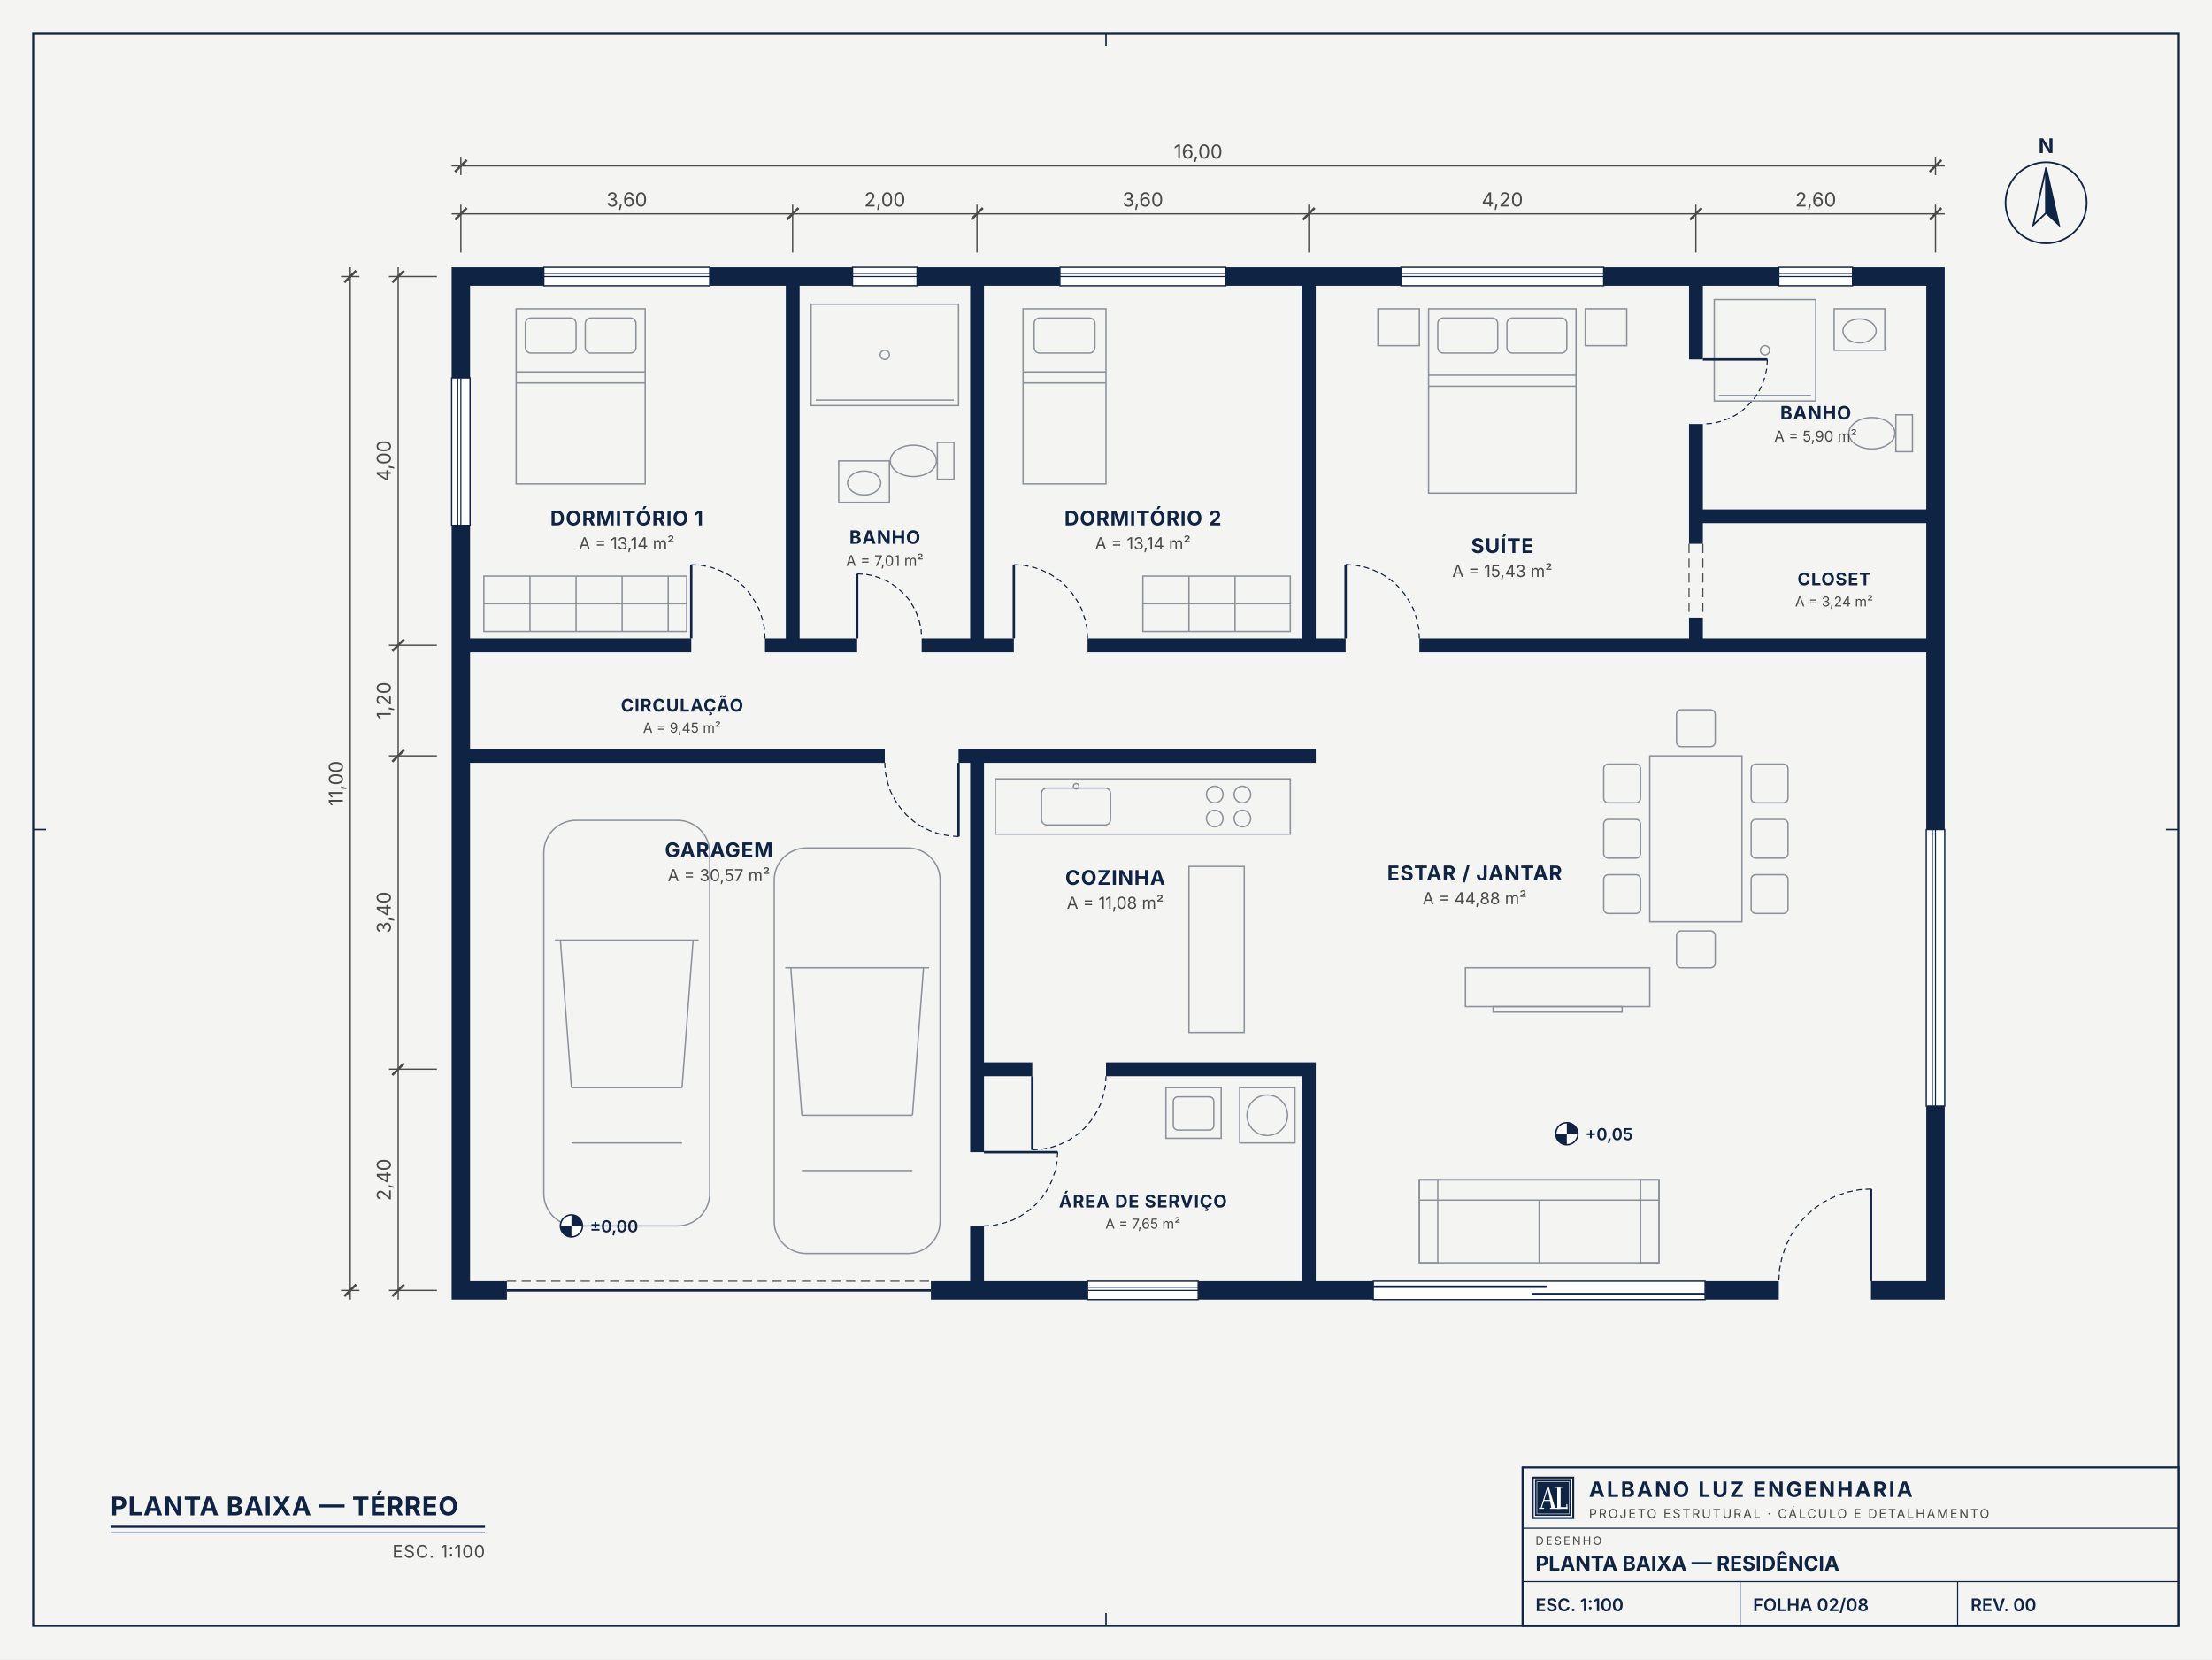
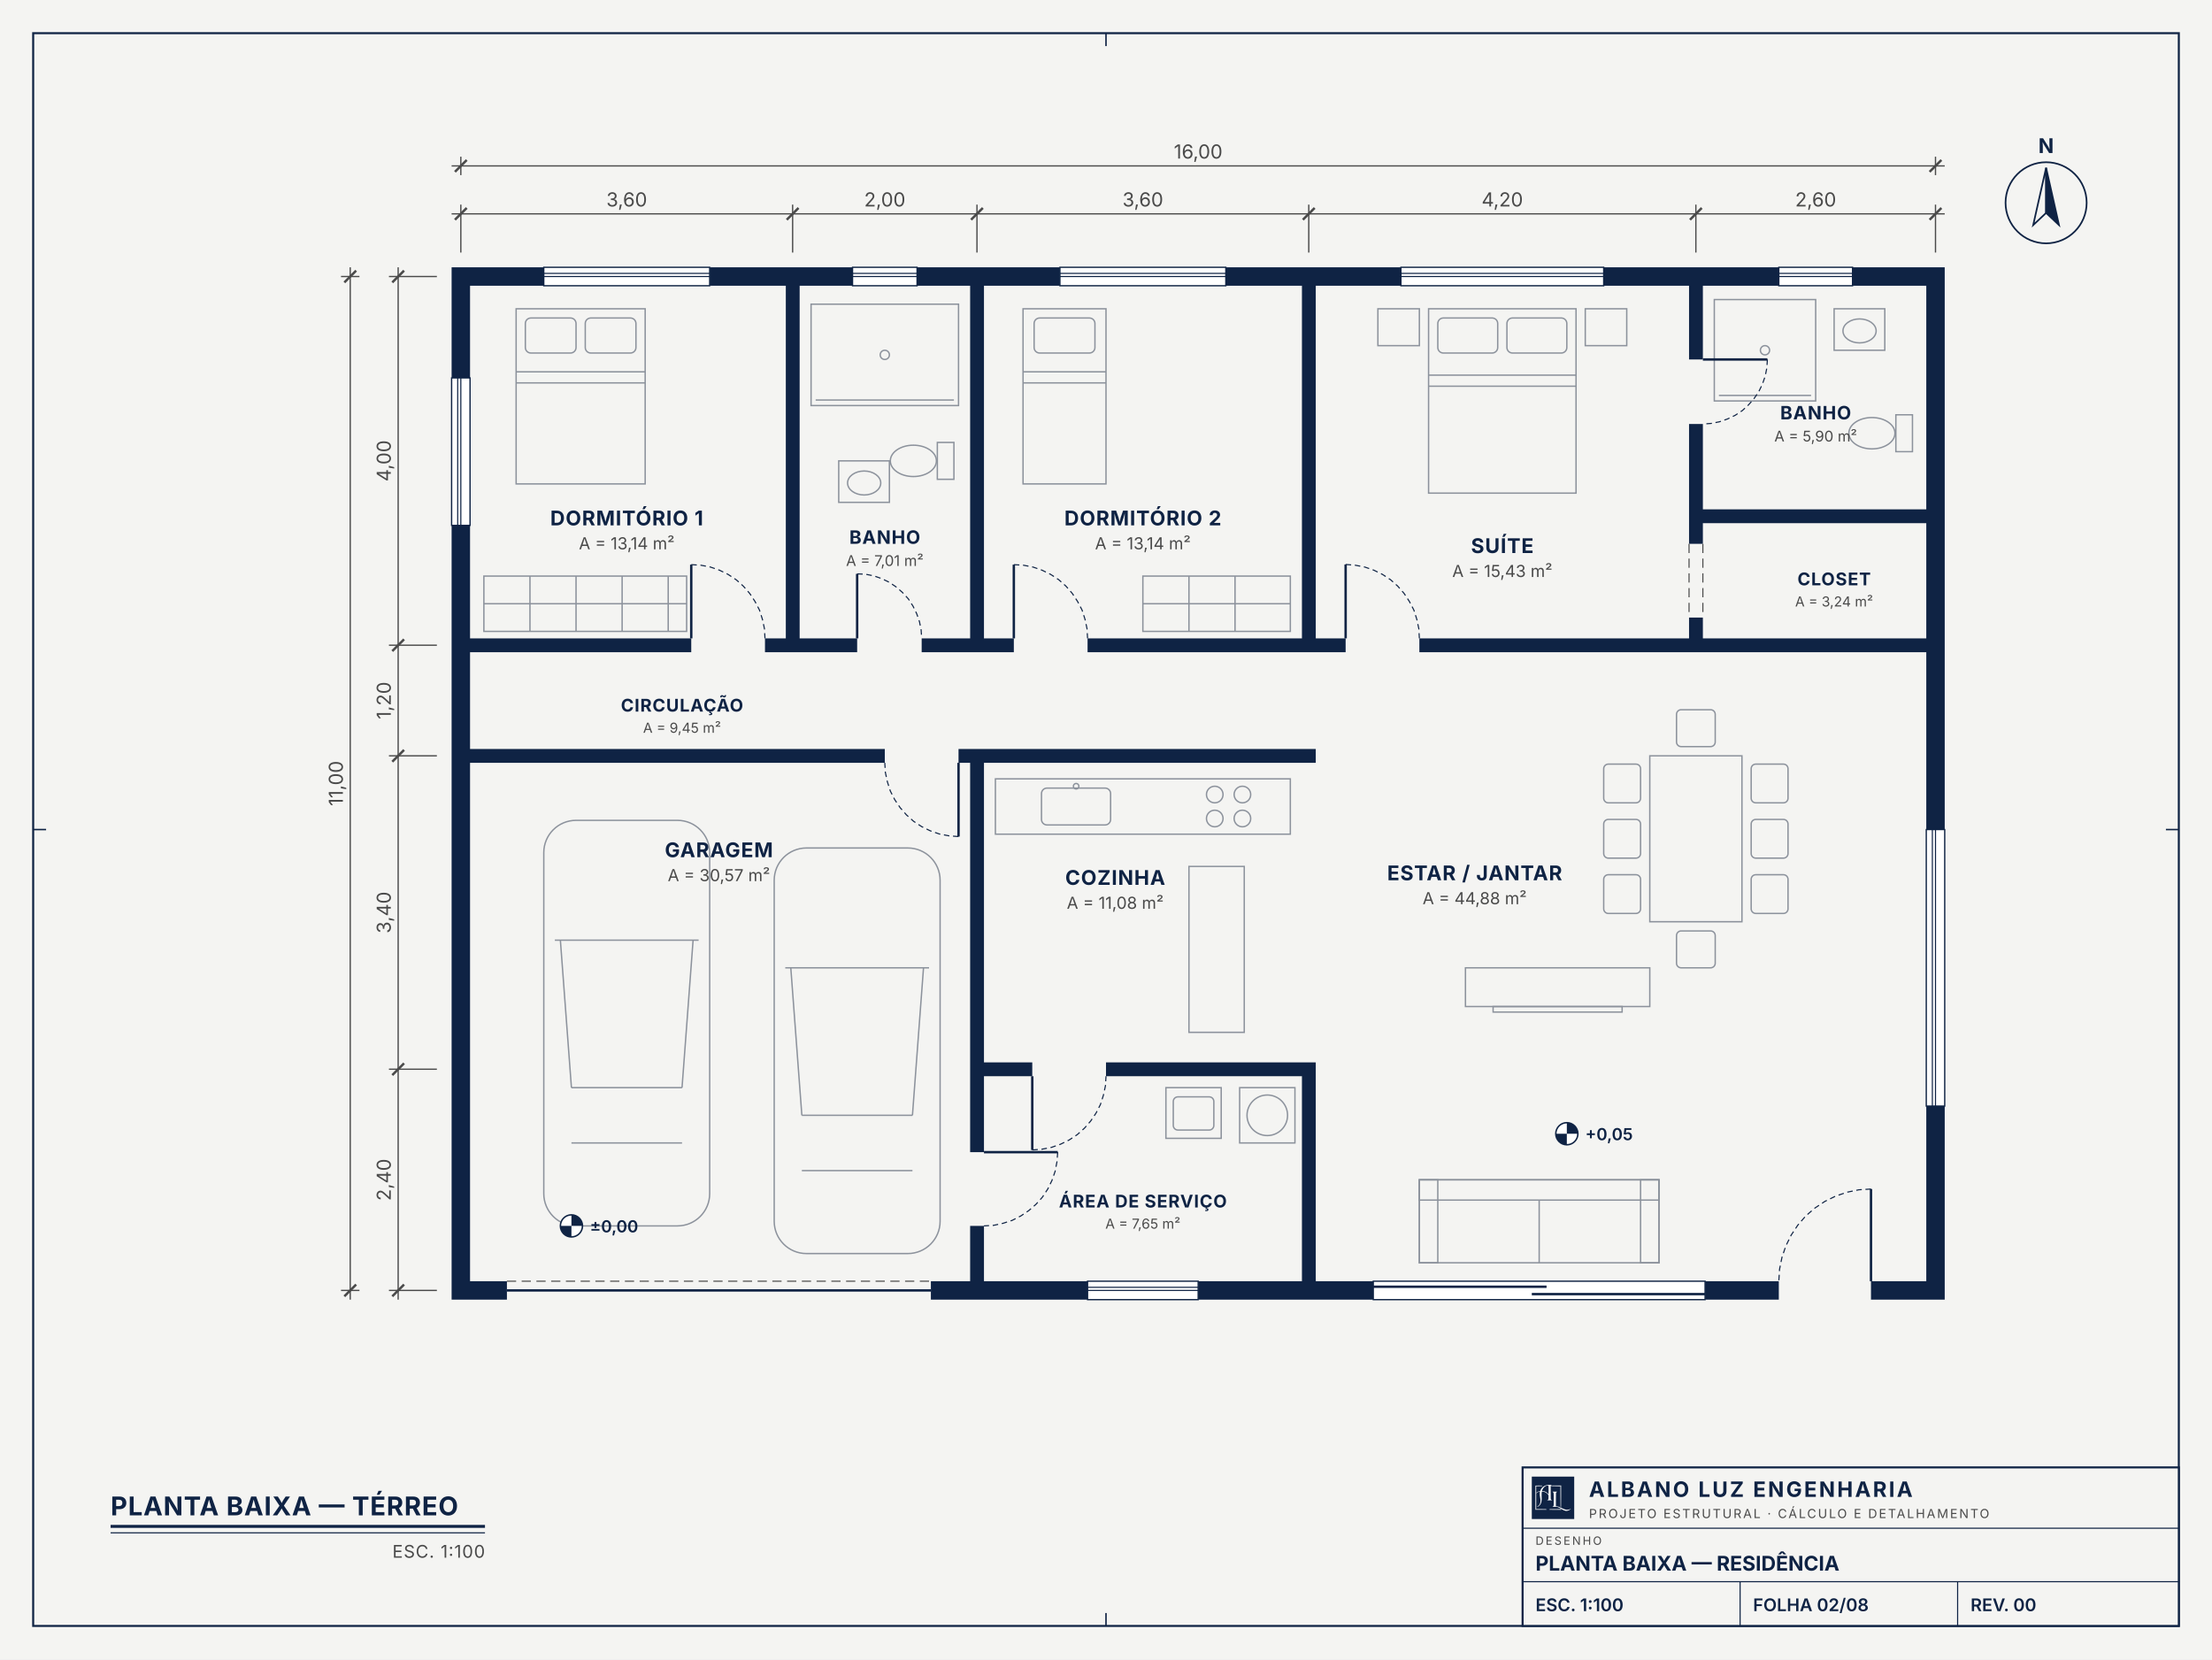
<svg xmlns="http://www.w3.org/2000/svg" width="1200" height="900" viewBox="0 0 1200 900" font-family="Inter, Arial, Helvetica, sans-serif">
  <style>text{stroke:none}.pw{fill:#0F2344}.pwl{fill:#B9BEC8}.jn{fill:#fff;stroke:#0F2344;stroke-width:.7}.jl{fill:none;stroke:#0F2344;stroke-width:.6}.pf{fill:none;stroke:#0F2344;stroke-width:1.3}.ar{fill:none;stroke:#0F2344;stroke-width:.6;stroke-dasharray:3 2}.vg{fill:none;stroke:#4A4A4A;stroke-width:.6;stroke-dasharray:5 3}.mb{fill:none;stroke:#8C929C;stroke-width:.75}.mbf{fill:#E9E9E6;stroke:#8C929C;stroke-width:.75}.pz{fill:none;stroke:#4A4A4A;stroke-width:.35;stroke-opacity:.35}.pn{fill:none;stroke:#8C929C;stroke-width:.7;stroke-dasharray:4 3}</style>
  <rect width="1200" height="900" fill="#F4F4F2" />
  <g class="mb">
    <g transform="translate(280 167.5)">
      <rect x="0" y="0" width="70" height="95" />
      <rect x="5" y="5" width="27.5" height="19" rx="3" />
      <rect x="37.5" y="5" width="27.5" height="19" rx="3" />
      <path d="M0 34.2L70 34.2" />
      <path d="M0 40.2L70 40.2" />
    </g>
    <g transform="translate(262.5 312.5)">
      <rect x="0" y="0" width="110" height="30" />
      <path d="M0 15L110 15" />
      <path d="M25 0L25 30" />
      <path d="M50 0L50 30" />
      <path d="M75 0L75 30" />
      <path d="M100 0L100 30" />
    </g>
    <g transform="translate(555 167.5)">
      <rect x="0" y="0" width="45" height="95" />
      <rect x="6" y="5" width="33" height="19" rx="3" />
      <path d="M0 34.2L45 34.2" />
      <path d="M0 40.2L45 40.2" />
    </g>
    <g transform="translate(620 312.5)">
      <rect x="0" y="0" width="80" height="30" />
      <path d="M0 15L80 15" />
      <path d="M25 0L25 30" />
      <path d="M50 0L50 30" />
    </g>
    <g transform="translate(775 167.5)">
      <rect x="0" y="0" width="80" height="100" />
      <rect x="5" y="5" width="32.5" height="19" rx="3" />
      <rect x="42.5" y="5" width="32.5" height="19" rx="3" />
      <path d="M0 36L80 36" />
      <path d="M0 42L80 42" />
    </g>
    <g transform="translate(747.5 167.5)">
      <rect x="0" y="0" width="22.5" height="20" />
    </g>
    <g transform="translate(860 167.5)">
      <rect x="0" y="0" width="22.5" height="20" />
    </g>
    <g transform="translate(440 165)">
      <rect x="0" y="0" width="80" height="55" />
      <circle cx="40" cy="27.5" r="2.5" />
      <path d="M2.5 52L77.5 52" />
    </g>
    <g transform="translate(455 250)">
      <rect x="0" y="0" width="27.5" height="22.5" />
      <ellipse cx="13.8" cy="12" rx="9" ry="6.5" />
    </g>
    <g transform="translate(517.5 240) rotate(90)">
      <rect x="0" y="0" width="20" height="9" />
      <ellipse cx="10" cy="22" rx="8.5" ry="12.5" />
    </g>
    <g transform="translate(930 162.5)">
      <rect x="0" y="0" width="55" height="55" />
      <circle cx="27.5" cy="27.5" r="2.5" />
      <path d="M2.5 52L52.5 52" />
    </g>
    <g transform="translate(1037.5 225) rotate(90)">
      <rect x="0" y="0" width="20" height="9" />
      <ellipse cx="10" cy="22" rx="8.5" ry="12.5" />
    </g>
    <g transform="translate(995 167.5)">
      <rect x="0" y="0" width="27.5" height="22.5" />
      <ellipse cx="13.8" cy="12" rx="9" ry="6.5" />
    </g>
    <g transform="translate(295 445)">
      <rect x="0" y="0" width="90" height="220" rx="17.5" />
      <path d="M6 65L84 65" />
      <path d="M9 65L15 145" />
      <path d="M81 65L75 145" />
      <path d="M15 145L75 145" />
      <path d="M15 175L75 175" />
    </g>
    <g transform="translate(420 460)">
      <rect x="0" y="0" width="90" height="220" rx="17.5" />
      <path d="M6 65L84 65" />
      <path d="M9 65L15 145" />
      <path d="M81 65L75 145" />
      <path d="M15 145L75 145" />
      <path d="M15 175L75 175" />
    </g>
    <g transform="translate(540 422.5)">
      <rect x="0" y="0" width="160" height="30" />
      <rect x="25" y="5" width="37.5" height="20" rx="3" />
      <circle cx="43.8" cy="4" r="1.5" />
      <circle cx="119" cy="8.5" r="4.5" />
      <circle cx="134" cy="8.5" r="4.5" />
      <circle cx="119" cy="21.5" r="4.5" />
      <circle cx="134" cy="21.5" r="4.5" />
    </g>
    <g transform="translate(675 470) rotate(90)">
      <rect x="0" y="0" width="90" height="30" />
    </g>
    <g transform="translate(632.5 590)">
      <rect x="0" y="0" width="30" height="27.5" />
      <rect x="4" y="5" width="22" height="18" rx="2.5" />
      <rect x="40" y="0" width="30" height="30" />
      <circle cx="55" cy="15" r="11" />
    </g>
    <g transform="translate(770 640)">
      <rect x="0" y="0" width="130" height="45" />
      <rect x="0" y="0" width="130" height="11" />
      <rect x="0" y="0" width="10" height="45" />
      <rect x="120" y="0" width="10" height="45" />
      <path d="M65 11L65 45" />
    </g>
    <g transform="translate(795 525)">
      <rect x="0" y="0" width="100" height="21" />
      <rect x="15" y="21" width="70" height="3" />
    </g>
    <g transform="translate(945 410) rotate(90)">
      <rect x="0" y="0" width="90" height="50" />
      <rect x="4.5" y="-25" width="21" height="20" rx="2.5" />
      <rect x="4.5" y="55" width="21" height="20" rx="2.5" />
      <rect x="34.5" y="-25" width="21" height="20" rx="2.5" />
      <rect x="34.5" y="55" width="21" height="20" rx="2.5" />
      <rect x="64.5" y="-25" width="21" height="20" rx="2.5" />
      <rect x="64.5" y="55" width="21" height="20" rx="2.5" />
      <rect x="-25" y="14.5" width="20" height="21" rx="2.5" />
      <rect x="95" y="14.5" width="20" height="21" rx="2.5" />
    </g>
  </g>
  <path d="M245 145H295V155H245ZM385 145H462.5V155H385ZM497.5 145H575V155H497.5ZM665 145H760V155H665ZM870 145H965V155H870ZM1005 145H1055V155H1005ZM245 695H275V705H245ZM505 695H590V705H505ZM650 695H745V705H650ZM925 695H965V705H925ZM1015 695H1055V705H1015ZM245 145H255V205H245ZM245 285H255V705H245ZM1045 145H1055V450H1045ZM1045 600H1055V705H1045ZM246.3 346.3H375V353.8H246.3ZM415 346.3H465V353.8H415ZM500 346.3H550V353.8H500ZM590 346.3H730V353.8H590ZM770 346.3H1053.8V353.8H770ZM426.3 146.3H433.8V353.8H426.3ZM526.3 146.3H533.8V353.8H526.3ZM706.3 146.3H713.8V353.8H706.3ZM916.3 146.3H923.8V195H916.3ZM916.3 230H923.8V295H916.3ZM916.3 335H923.8V353.8H916.3ZM916.3 276.3H1053.8V283.8H916.3ZM246.3 406.3H480V413.8H246.3ZM520 406.3H713.8V413.8H520ZM526.3 406.3H533.8V625H526.3ZM526.3 665H533.8V703.8H526.3ZM526.3 576.3H560V583.8H526.3ZM600 576.3H713.8V583.8H600ZM706.3 576.3H713.8V703.8H706.3Z" class="pw" />
  <path d="M295 145L385 145L385 155L295 155Z" class="jn" />
  <path d="M295 150L385 150M295 148.3L385 148.3" class="jl" />
  <path d="M462.5 145L497.5 145L497.5 155L462.5 155Z" class="jn" />
  <path d="M462.5 150L497.5 150M462.5 148.3L497.5 148.3" class="jl" />
  <path d="M575 145L665 145L665 155L575 155Z" class="jn" />
  <path d="M575 150L665 150M575 148.3L665 148.3" class="jl" />
  <path d="M760 145L870 145L870 155L760 155Z" class="jn" />
  <path d="M760 150L870 150M760 148.3L870 148.3" class="jl" />
  <path d="M965 145L1005 145L1005 155L965 155Z" class="jn" />
  <path d="M965 150L1005 150M965 148.3L1005 148.3" class="jl" />
  <path d="M275 700L505 700" class="pf" />
  <path d="M275 695L505 695" class="vg" />
  <path d="M590 695L650 695L650 705L590 705Z" class="jn" />
  <path d="M590 700L650 700M590 698.3L650 698.3" class="jl" />
  <path d="M745 695L925 695L925 705L745 705Z" class="jn" />
  <path d="M745 698L839 698M831 702L925 702" class="pf" />
  <path d="M1015 695L1015 645" class="pf" />
  <path d="M1015 645L1008.5 645.4L1002.1 646.7L995.9 648.8L990 651.7L984.6 655.3L979.6 659.6L975.3 664.6L971.7 670L968.8 675.9L966.7 682.1L965.4 688.5L965 695" class="ar" />
  <path d="M245 205L245 285L255 285L255 205Z" class="jn" />
  <path d="M250 205L250 285M248.3 205L248.3 285" class="jl" />
  <path d="M1045 450L1045 600L1055 600L1055 450Z" class="jn" />
  <path d="M1050 450L1050 600M1048.3 450L1048.3 600" class="jl" />
  <path d="M375 346.3L375 306.3" class="pf" />
  <path d="M375 306.3L380.2 306.6L385.4 307.6L390.3 309.3L395 311.6L399.4 314.5L403.3 318L406.7 321.9L409.6 326.3L412 330.9L413.6 335.9L414.7 341L415 346.3" class="ar" />
  <path d="M465 346.3L465 311.3" class="pf" />
  <path d="M465 311.3L469.6 311.5L474.1 312.4L478.4 313.9L482.5 315.9L486.3 318.5L489.7 321.5L492.8 324.9L495.3 328.8L497.3 332.9L498.8 337.2L499.7 341.7L500 346.3" class="ar" />
  <path d="M550 346.3L550 306.3" class="pf" />
  <path d="M550 306.3L555.2 306.6L560.4 307.6L565.3 309.3L570 311.6L574.4 314.5L578.3 318L581.7 321.9L584.6 326.3L587 330.9L588.6 335.9L589.7 341L590 346.3" class="ar" />
  <path d="M730 346.3L730 306.2" class="pf" />
  <path d="M730 306.2L735.2 306.6L740.4 307.6L745.3 309.3L750 311.6L754.4 314.5L758.3 318L761.7 321.9L764.6 326.3L767 330.9L768.6 335.9L769.7 341L770 346.3" class="ar" />
  <path d="M923.8 195L958.8 195" class="pf" />
  <path d="M958.8 195L958.5 199.6L957.6 204.1L956.1 208.4L954.1 212.5L951.5 216.3L948.5 219.7L945.1 222.8L941.3 225.3L937.1 227.3L932.8 228.8L928.3 229.7L923.8 230" class="ar" />
  <path d="M916.3 295L916.3 335M923.8 295L923.8 335" class="vg" />
  <path d="M520 413.8L520 453.8" class="pf" />
  <path d="M520 453.8L514.8 453.4L509.6 452.4L504.7 450.7L500 448.4L495.6 445.5L491.7 442L488.3 438.1L485.4 433.8L483 429.1L481.4 424.1L480.3 419L480 413.8" class="ar" />
  <path d="M533.8 625L573.8 625" class="pf" />
  <path d="M573.8 625L573.4 630.2L572.4 635.4L570.7 640.3L568.4 645L565.5 649.4L562 653.3L558.1 656.7L553.8 659.6L549.1 662L544.1 663.6L539 664.7L533.8 665" class="ar" />
  <path d="M560 583.8L560 623.8" class="pf" />
  <path d="M560 623.8L565.2 623.4L570.4 622.4L575.3 620.7L580 618.4L584.4 615.5L588.3 612L591.7 608.1L594.6 603.8L597 599.1L598.6 594.1L599.7 589L600 583.8" class="ar" />
  <text x="340" y="285" font-size="11" font-weight="700" text-anchor="middle" fill="#0F2344" letter-spacing="0.4">DORMITÓRIO 1</text>
  <text x="340" y="298" font-size="9" text-anchor="middle" fill="#4A4A4A">A = 13,14 m²</text>
  <text x="480" y="295" font-size="10" font-weight="700" text-anchor="middle" fill="#0F2344" letter-spacing="0.4">BANHO</text>
  <text x="480" y="307" font-size="8" text-anchor="middle" fill="#4A4A4A">A = 7,01 m²</text>
  <text x="620" y="285" font-size="11" font-weight="700" text-anchor="middle" fill="#0F2344" letter-spacing="0.4">DORMITÓRIO 2</text>
  <text x="620" y="298" font-size="9" text-anchor="middle" fill="#4A4A4A">A = 13,14 m²</text>
  <text x="815" y="300" font-size="11" font-weight="700" text-anchor="middle" fill="#0F2344" letter-spacing="0.4">SUÍTE</text>
  <text x="815" y="313" font-size="9" text-anchor="middle" fill="#4A4A4A">A = 15,43 m²</text>
  <text x="985" y="227.5" font-size="10" font-weight="700" text-anchor="middle" fill="#0F2344" letter-spacing="0.4">BANHO</text>
  <text x="985" y="239.5" font-size="8" text-anchor="middle" fill="#4A4A4A">A = 5,90 m²</text>
  <text x="995" y="317.5" font-size="9.5" font-weight="700" text-anchor="middle" fill="#0F2344" letter-spacing="0.4">CLOSET</text>
  <text x="995" y="329" font-size="7.5" text-anchor="middle" fill="#4A4A4A">A = 3,24 m²</text>
  <text x="370" y="386" font-size="9.5" font-weight="700" text-anchor="middle" fill="#0F2344" letter-spacing="0.4">CIRCULAÇÃO</text>
  <text x="370" y="397.5" font-size="7.5" text-anchor="middle" fill="#4A4A4A">A = 9,45 m²</text>
  <text x="390" y="465" font-size="11" font-weight="700" text-anchor="middle" fill="#0F2344" letter-spacing="0.4">GARAGEM</text>
  <text x="390" y="478" font-size="9" text-anchor="middle" fill="#4A4A4A">A = 30,57 m²</text>
  <text x="605" y="480" font-size="11" font-weight="700" text-anchor="middle" fill="#0F2344" letter-spacing="0.4">COZINHA</text>
  <text x="605" y="493" font-size="9" text-anchor="middle" fill="#4A4A4A">A = 11,08 m²</text>
  <text x="620" y="655" font-size="9.5" font-weight="700" text-anchor="middle" fill="#0F2344" letter-spacing="0.4">ÁREA DE SERVIÇO</text>
  <text x="620" y="666.5" font-size="7.5" text-anchor="middle" fill="#4A4A4A">A = 7,65 m²</text>
  <text x="800" y="477.5" font-size="11" font-weight="700" text-anchor="middle" fill="#0F2344" letter-spacing="0.4">ESTAR / JANTAR</text>
  <text x="800" y="490.5" font-size="9" text-anchor="middle" fill="#4A4A4A">A = 44,88 m²</text>
  <g stroke="#4A4A4A" stroke-width="0.7">
    <line x1="245" y1="116" x2="1055" y2="116" />
    <line x1="246.8" y1="119.2" x2="253.2" y2="112.8" stroke-width="1.3" />
    <line x1="250" y1="137" x2="250" y2="111" />
    <line x1="426.8" y1="119.2" x2="433.2" y2="112.8" stroke-width="1.3" />
    <line x1="430" y1="137" x2="430" y2="111" />
    <line x1="526.8" y1="119.2" x2="533.2" y2="112.8" stroke-width="1.3" />
    <line x1="530" y1="137" x2="530" y2="111" />
    <line x1="706.8" y1="119.2" x2="713.2" y2="112.8" stroke-width="1.3" />
    <line x1="710" y1="137" x2="710" y2="111" />
    <line x1="916.8" y1="119.2" x2="923.2" y2="112.8" stroke-width="1.3" />
    <line x1="920" y1="137" x2="920" y2="111" />
    <line x1="1046.8" y1="119.2" x2="1053.2" y2="112.8" stroke-width="1.3" />
    <line x1="1050" y1="137" x2="1050" y2="111" />
  </g>
  <text x="340" y="112" font-size="10.5" text-anchor="middle" fill="#4A4A4A" style="stroke:#F4F4F2;stroke-width:3px;paint-order:stroke;stroke-linejoin:round">3,60</text>
  <text x="480" y="112" font-size="10.5" text-anchor="middle" fill="#4A4A4A" style="stroke:#F4F4F2;stroke-width:3px;paint-order:stroke;stroke-linejoin:round">2,00</text>
  <text x="620" y="112" font-size="10.5" text-anchor="middle" fill="#4A4A4A" style="stroke:#F4F4F2;stroke-width:3px;paint-order:stroke;stroke-linejoin:round">3,60</text>
  <text x="815" y="112" font-size="10.5" text-anchor="middle" fill="#4A4A4A" style="stroke:#F4F4F2;stroke-width:3px;paint-order:stroke;stroke-linejoin:round">4,20</text>
  <text x="985" y="112" font-size="10.5" text-anchor="middle" fill="#4A4A4A" style="stroke:#F4F4F2;stroke-width:3px;paint-order:stroke;stroke-linejoin:round">2,60</text>
  <g stroke="#4A4A4A" stroke-width="0.7">
    <line x1="245" y1="90" x2="1055" y2="90" />
    <line x1="246.8" y1="93.2" x2="253.2" y2="86.8" stroke-width="1.3" />
    <line x1="250" y1="85" x2="250" y2="95" />
    <line x1="1046.8" y1="93.2" x2="1053.2" y2="86.8" stroke-width="1.3" />
    <line x1="1050" y1="85" x2="1050" y2="95" />
  </g>
  <text x="650" y="86" font-size="10.5" text-anchor="middle" fill="#4A4A4A" style="stroke:#F4F4F2;stroke-width:3px;paint-order:stroke;stroke-linejoin:round">16,00</text>
  <g stroke="#4A4A4A" stroke-width="0.7">
    <line x1="216" y1="145" x2="216" y2="705" />
    <line x1="212.8" y1="153.2" x2="219.2" y2="146.8" stroke-width="1.3" />
    <line x1="237" y1="150" x2="211" y2="150" />
    <line x1="212.8" y1="353.2" x2="219.2" y2="346.8" stroke-width="1.3" />
    <line x1="237" y1="350" x2="211" y2="350" />
    <line x1="212.8" y1="413.2" x2="219.2" y2="406.8" stroke-width="1.3" />
    <line x1="237" y1="410" x2="211" y2="410" />
    <line x1="212.8" y1="583.2" x2="219.2" y2="576.8" stroke-width="1.3" />
    <line x1="237" y1="580" x2="211" y2="580" />
    <line x1="212.8" y1="703.2" x2="219.2" y2="696.8" stroke-width="1.3" />
    <line x1="237" y1="700" x2="211" y2="700" />
  </g>
  <text x="212" y="250" font-size="10.5" text-anchor="middle" fill="#4A4A4A" style="stroke:#F4F4F2;stroke-width:3px;paint-order:stroke;stroke-linejoin:round" transform="rotate(-90 212 250)">4,00</text>
  <text x="212" y="380" font-size="10.5" text-anchor="middle" fill="#4A4A4A" style="stroke:#F4F4F2;stroke-width:3px;paint-order:stroke;stroke-linejoin:round" transform="rotate(-90 212 380)">1,20</text>
  <text x="212" y="495" font-size="10.5" text-anchor="middle" fill="#4A4A4A" style="stroke:#F4F4F2;stroke-width:3px;paint-order:stroke;stroke-linejoin:round" transform="rotate(-90 212 495)">3,40</text>
  <text x="212" y="640" font-size="10.5" text-anchor="middle" fill="#4A4A4A" style="stroke:#F4F4F2;stroke-width:3px;paint-order:stroke;stroke-linejoin:round" transform="rotate(-90 212 640)">2,40</text>
  <g stroke="#4A4A4A" stroke-width="0.7">
    <line x1="190" y1="145" x2="190" y2="705" />
    <line x1="186.8" y1="153.2" x2="193.2" y2="146.8" stroke-width="1.3" />
    <line x1="185" y1="150" x2="195" y2="150" />
    <line x1="186.8" y1="703.2" x2="193.2" y2="696.8" stroke-width="1.3" />
    <line x1="185" y1="700" x2="195" y2="700" />
  </g>
  <text x="186" y="425" font-size="10.5" text-anchor="middle" fill="#4A4A4A" style="stroke:#F4F4F2;stroke-width:3px;paint-order:stroke;stroke-linejoin:round" transform="rotate(-90 186 425)">11,00</text>
  <circle cx="850" cy="615" r="6" fill="#fff" stroke="#0F2344" stroke-width="0.8" />
  <path d="M850 615L856 615A6 6 0 0 0 850 609ZM850 615L844 615A6 6 0 0 0 850 621Z" fill="#0F2344" />
  <text x="860" y="618.5" font-size="9" font-weight="600" fill="#0F2344">+0,05</text>
  <circle cx="310" cy="665" r="6" fill="#fff" stroke="#0F2344" stroke-width="0.8" />
  <path d="M310 665L316 665A6 6 0 0 0 310 659ZM310 665L304 665A6 6 0 0 0 310 671Z" fill="#0F2344" />
  <text x="320" y="668.5" font-size="9" font-weight="600" fill="#0F2344">±0,00</text>
  <g stroke="#0F2344" stroke-width="0.9" fill="none">
    <circle cx="1110" cy="110" r="22" />
    <polygon points="1110,91 1117,122.1 1110,115.5" fill="#0F2344" />
    <polygon points="1110,91 1103,122.1 1110,115.5" />
    <text x="1110" y="83" font-size="11" font-weight="700" text-anchor="middle" fill="#0F2344">N</text>
  </g>
  <text x="60" y="822" font-size="14" font-weight="700" fill="#0F2344" letter-spacing="0.4">PLANTA BAIXA — TÉRREO</text>
  <line x1="60" y1="828" x2="263.1" y2="828" stroke="#0F2344" stroke-width="1.6" />
  <line x1="60" y1="831.5" x2="263.1" y2="831.5" stroke="#0F2344" stroke-width="0.6" />
  <text x="263.1" y="845" font-size="9.5" text-anchor="end" fill="#4A4A4A" letter-spacing="0.4">ESC. 1:100</text>
  <rect x="18" y="18" width="1164" height="864" fill="none" stroke="#0F2344" stroke-width="1.1" />
  <g stroke="#0F2344" stroke-width="0.8">
    <line x1="600" y1="18" x2="600" y2="25" />
    <line x1="600" y1="882" x2="600" y2="875" />
    <line x1="18" y1="450" x2="25" y2="450" />
    <line x1="1182" y1="450" x2="1175" y2="450" />
  </g>
  <rect x="826" y="796" width="356" height="86" fill="#F4F4F2" stroke="#0F2344" stroke-width="1.1" />
  <g stroke="#0F2344" stroke-width="0.6">
    <line x1="826" y1="829" x2="1182" y2="829" />
    <line x1="826" y1="858" x2="1182" y2="858" />
    <line x1="944" y1="858" x2="944" y2="882" />
    <line x1="1062" y1="858" x2="1062" y2="882" />
  </g>
-   <g transform="translate(831 801) scale(0.23)">
-     <rect width="100" height="100" fill="#0F2344" />
-     <g fill="none" stroke="#fff">
-       <rect x="6" y="6" width="88" height="88" stroke-width="3" />
-       <rect x="12" y="12" width="76" height="76" stroke-width="1.2" />
-     </g>
-     <g fill="#fff">
-       <polygon points="36.5,24 39,24 23.5,74 21,74" />
-       <polygon points="37,24 40,24 55,74 46,74" />
-       <rect x="28" y="55" width="16" height="2.5" />
-       <rect x="17" y="73.5" width="12" height="2.5" />
-       <rect x="43" y="73.5" width="15" height="2.5" />
-       <rect x="60" y="26" width="8" height="50" />
-       <rect x="56" y="24" width="16" height="2.5" />
-       <rect x="56" y="73.5" width="6" height="2.5" />
-       <rect x="60" y="72" width="24" height="4" />
-       <rect x="81.5" y="65" width="2.5" height="11" />
-     </g>
-   </g>
+   <rect x="831" y="801" width="23" height="23" fill="#0F2344" />
+   <path transform="translate(832.6 805.2) scale(0.04495) translate(-28 -41)" fill="#fff" fill-rule="evenodd" d="M 190 47.98 C 145.76 51.26, 112.35 74.81, 96.45 113.94 L 93.41 121.43 87.95 122.54 C 73.81 125.40, 62.13 130.88, 47.23 141.62 L 44.97 143.26 45.23 104.38 L 45.50 65.50 82.82 65.23 C 117.64 64.99, 120.12 64.85, 119.80 63.23 C 119.49 61.62, 116.58 61.48, 80.23 61.23 L 41 60.97 40.87 70.23 C 40.40 105.22, 40.17 337.04, 40.61 339.25 L 41.15 342 105.57 342 C 169.25 342, 170 341.97, 170 340.00 C 170 338.04, 169.16 338.01, 107.75 337.75 L 45.50 337.50 45.50 243.04 L 45.50 148.58 50.50 144.75 C 61.12 136.62, 87.99 125.65, 90.68 128.35 C 91.07 128.74, 90.82 131.63, 90.12 134.78 C 86.41 151.49, 87.56 177.16, 93.25 204.50 C 103.35 253.04, 92.59 289.70, 64.15 303.69 C 58.19 306.63, 56.80 308.65, 59.44 310.58 C 62.98 313.17, 77.68 304.37, 87.46 293.81 C 108.36 271.23, 114.97 238.52, 110.82 178.11 C 109.89 164.51, 109.89 157.75, 110.85 147.04 C 112.67 126.70, 112.32 127.42, 120.08 127.84 C 149.75 129.41, 179.22 146.57, 190.75 168.96 L 194 175.28 194 195.67 C 194 222.25, 192.83 225.31, 180.50 231.09 L 174.50 233.90 207.25 233.95 C 225.26 233.97, 240 233.81, 240 233.58 C 240 233.35, 237.84 232.44, 235.21 231.57 C 232.57 230.69, 228.74 228.35, 226.70 226.36 C 219.74 219.61, 219.86 221.25, 220.20 138.32 L 220.50 64.50 222.84 59.73 C 224.52 56.32, 226.49 54.20, 229.77 52.28 C 234.19 49.69, 234.26 49.58, 231.83 48.93 C 227.50 47.77, 200.98 47.17, 190 47.98 M 34.46 56.25 C 34.20 56.93, 34.10 122.75, 34.24 202.50 L 34.50 347.50 102.25 347.75 C 169.49 348.01, 170 347.99, 170 346.00 C 170 344.01, 169.40 344, 104.50 344 L 39 344 39 202.09 L 39 60.18 43.75 59.58 C 46.36 59.25, 64.12 59.08, 83.23 59.21 C 117.83 59.43, 121.43 59.12, 119.55 56.08 C 118.51 54.41, 35.10 54.57, 34.46 56.25 M 169.88 56.90 C 149.11 63.55, 130.08 82.77, 119.54 107.75 C 114.07 120.73, 113.85 120.18, 125 121.60 C 152.64 125.11, 172.20 135.23, 187.67 154.04 C 190.78 157.82, 193.70 160.68, 194.16 160.39 C 195.36 159.65, 195.21 70.41, 193.99 63.88 C 192.63 56.51, 190.57 54.98, 182.13 55.05 C 178.48 55.08, 172.97 55.91, 169.88 56.90 M 227.98 56.52 C 227.28 57.36, 226.95 58.29, 227.25 58.58 C 227.55 58.88, 247.98 59.14, 272.64 59.16 C 297.31 59.18, 323.23 59.45, 330.25 59.75 L 343 60.30 343 189.54 C 343 324.78, 342.86 320, 346.58 320 C 346.81 320, 347 260.37, 347 187.50 L 347 55 288.12 55 C 236.59 55, 229.08 55.19, 227.98 56.52 M 224.66 61.66 C 221.48 64.85, 223.46 64.98, 280.25 65.24 L 336.50 65.50 337 190.98 C 337.47 309.47, 337.59 316.49, 339.25 316.81 C 340.90 317.12, 341 310.51, 341 189.07 L 341 61 283.16 61 C 251.35 61, 225.03 61.30, 224.66 61.66 M 241 129.35 C 241 129.54, 243.24 131.09, 245.98 132.79 C 257.25 139.80, 257.22 139.53, 256.82 225.50 L 256.50 295.50 254 300.49 C 251.95 304.57, 250.55 305.93, 246.30 307.99 C 243.45 309.37, 241.09 310.83, 241.05 311.25 C 241.02 311.66, 252.58 312.00, 266.75 312.01 C 306.31 312.04, 306.18 311.99, 353.37 340.90 C 389.78 363.20, 413.34 366.75, 440.33 354.00 C 447.32 350.70, 461.66 340.04, 462.67 337.40 C 463.54 335.13, 462.22 334.49, 460.25 336.22 C 453.63 342.03, 439.13 346.81, 425.40 347.69 C 405.46 348.97, 388.01 343.90, 351.13 326.10 C 320.14 311.15, 309.86 307.71, 292.25 306.40 L 283 305.71 283 227.79 C 283 174.95, 283.35 148.49, 284.08 145.56 C 285.44 140.17, 289.98 134.55, 295.09 131.95 C 297.24 130.85, 299 129.74, 299 129.48 C 299 129.21, 285.95 129, 270 129 C 254.05 129, 241 129.15, 241 129.35 M 336.63 336.50 C 336.13 337.81, 327.80 338, 270.03 338 C 204.59 338, 204 338.01, 204 340.00 C 204 341.99, 204.50 342.01, 272.25 341.75 L 340.50 341.50 340.83 339.11 C 341.31 335.73, 337.77 333.53, 336.63 336.50 M 343 341.50 L 343 344 273.50 344 C 204.66 344, 204 344.01, 204 346 C 204 347.98, 204.66 348, 275.50 348 L 347 348 347 344.10 C 347 341.48, 346.48 340.01, 345.41 339.60 C 343.08 338.71, 343 338.77, 343 341.50" />
  <text x="862" y="812" font-size="11.5" font-weight="700" fill="#0F2344" letter-spacing="1.1">ALBANO LUZ ENGENHARIA</text>
  <text x="862" y="823.5" font-size="6.8" fill="#4A4A4A" letter-spacing="0.9">PROJETO ESTRUTURAL · CÁLCULO E DETALHAMENTO</text>
  <text x="833" y="838" font-size="6.2" fill="#4A4A4A" letter-spacing="1">DESENHO</text>
  <text x="833" y="852" font-size="11" font-weight="700" fill="#0F2344">PLANTA BAIXA — RESIDÊNCIA</text>
  <text x="833" y="874" font-size="9.5" font-weight="600" fill="#0F2344">ESC. 1:100</text>
  <text x="951" y="874" font-size="9.5" font-weight="600" fill="#0F2344">FOLHA 02/08</text>
  <text x="1069" y="874" font-size="9.5" font-weight="600" fill="#0F2344">REV. 00</text>
</svg>
